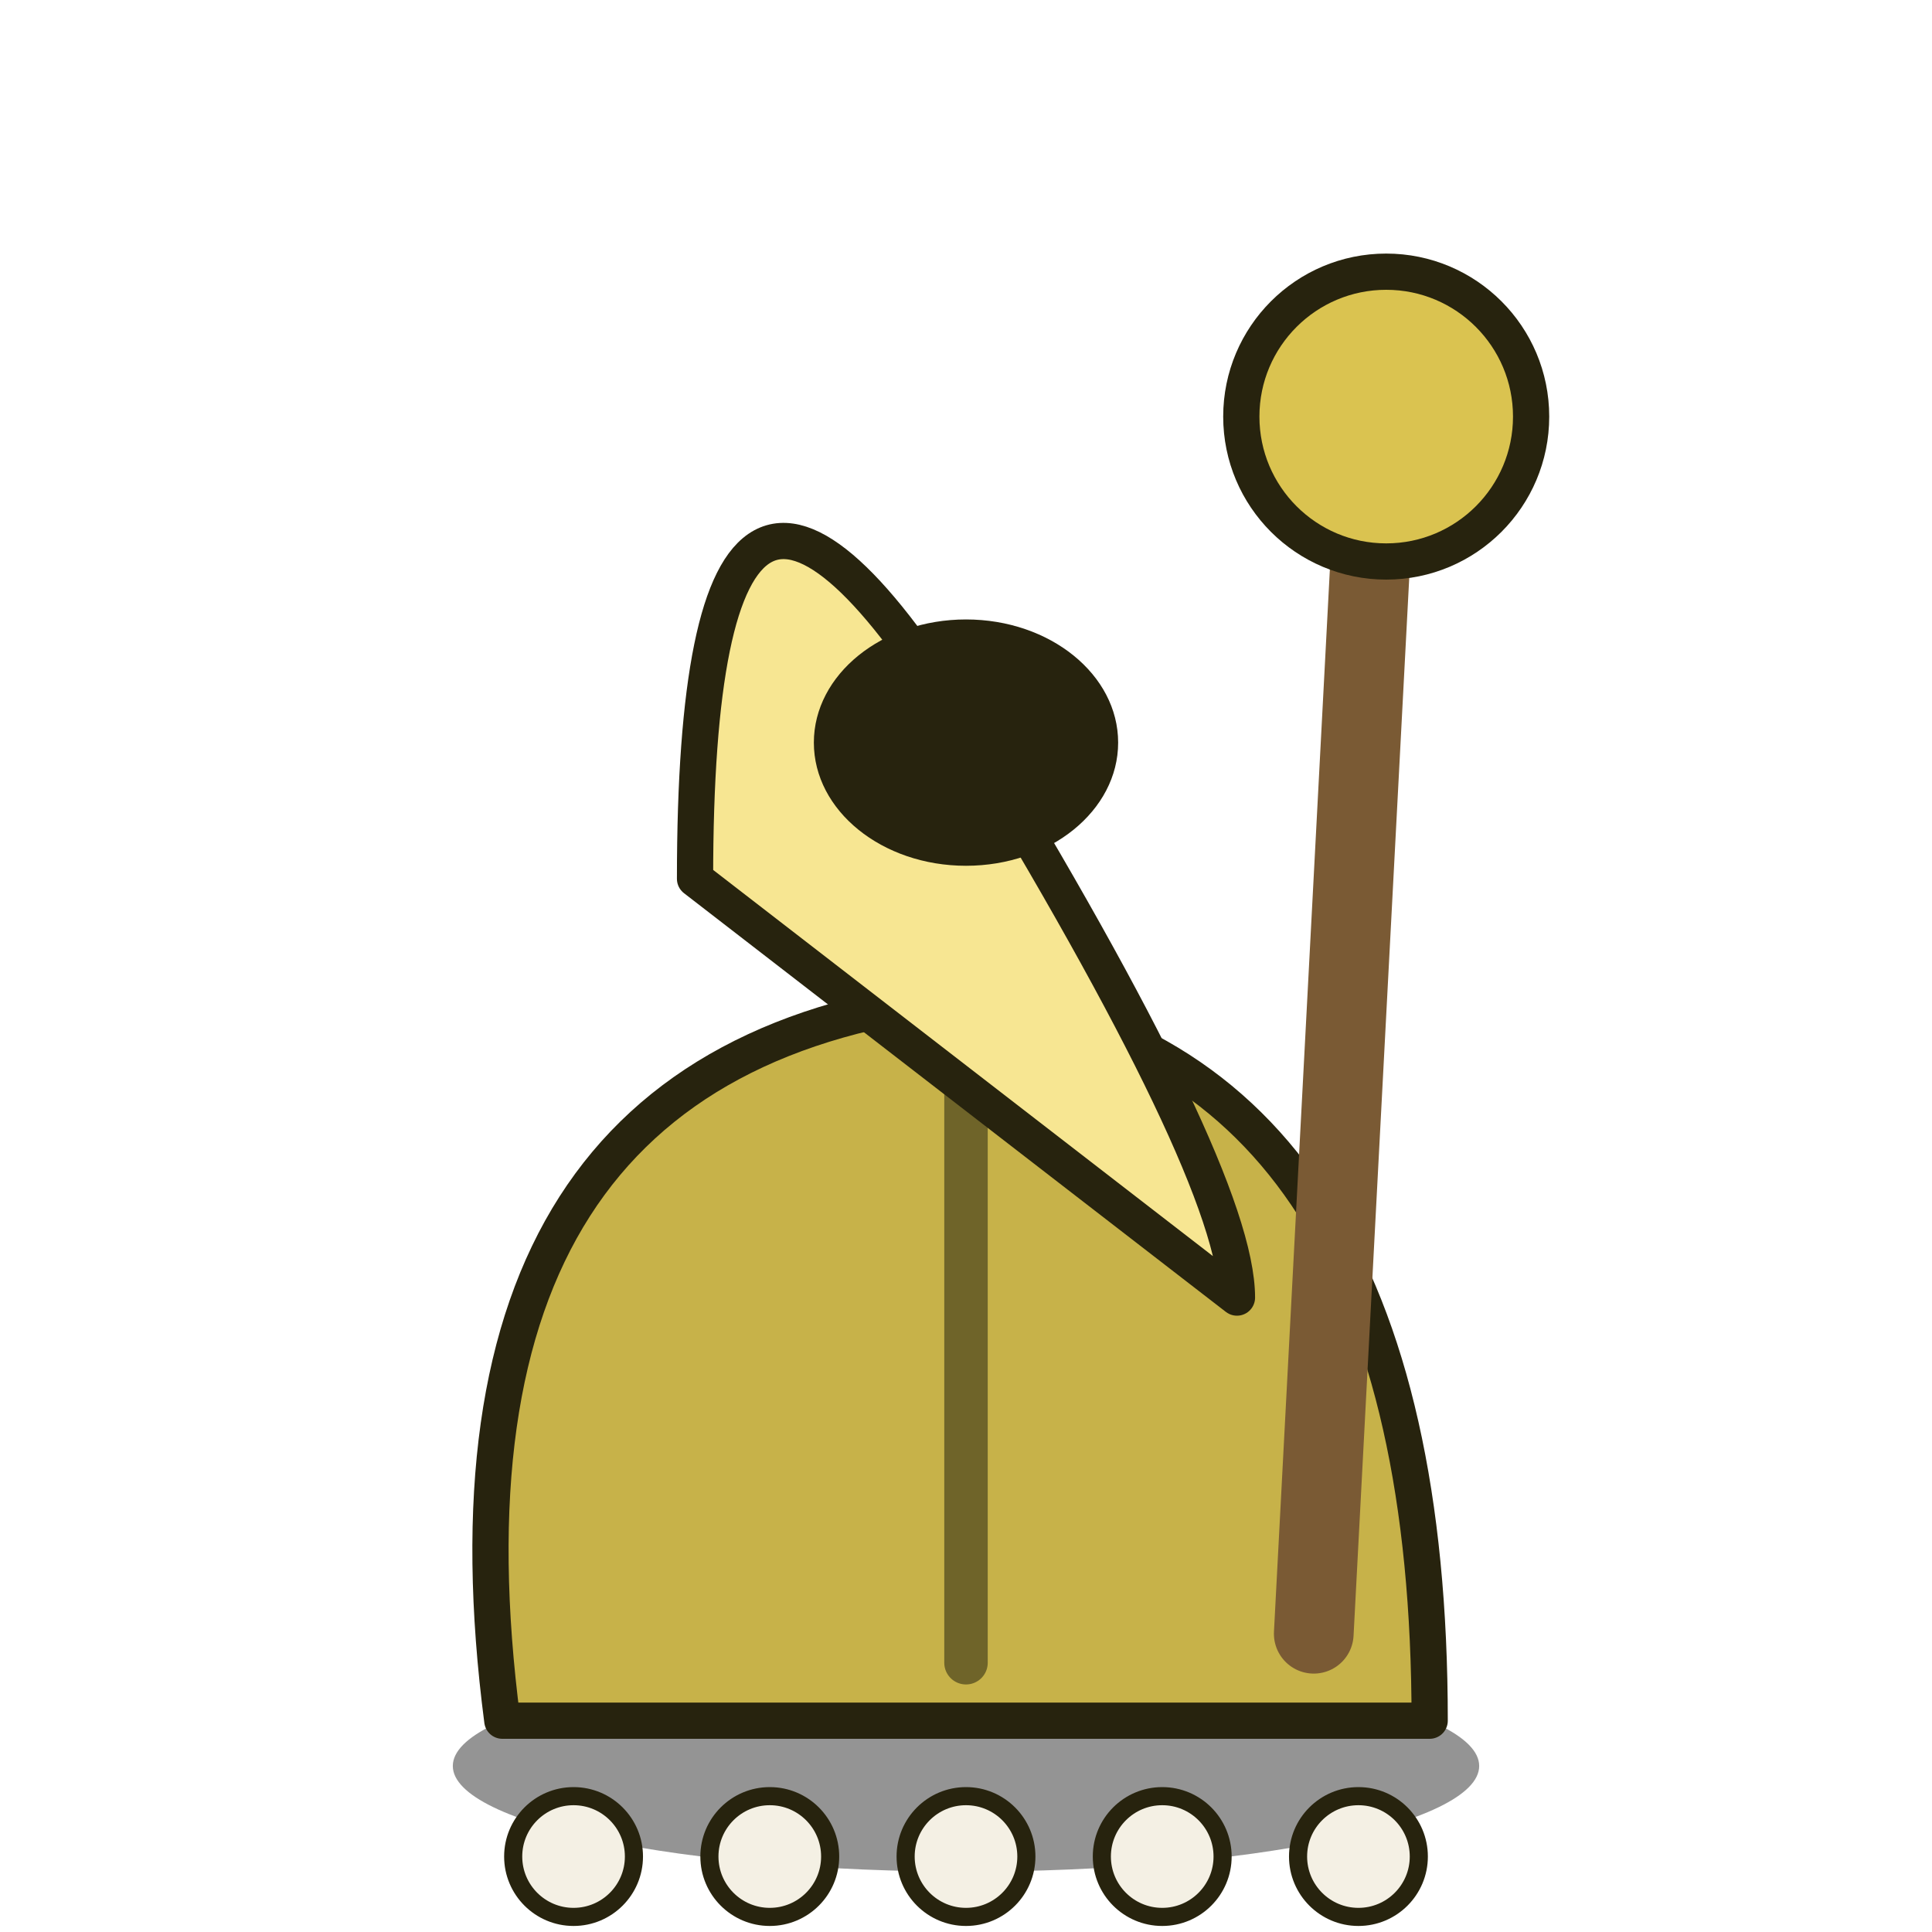
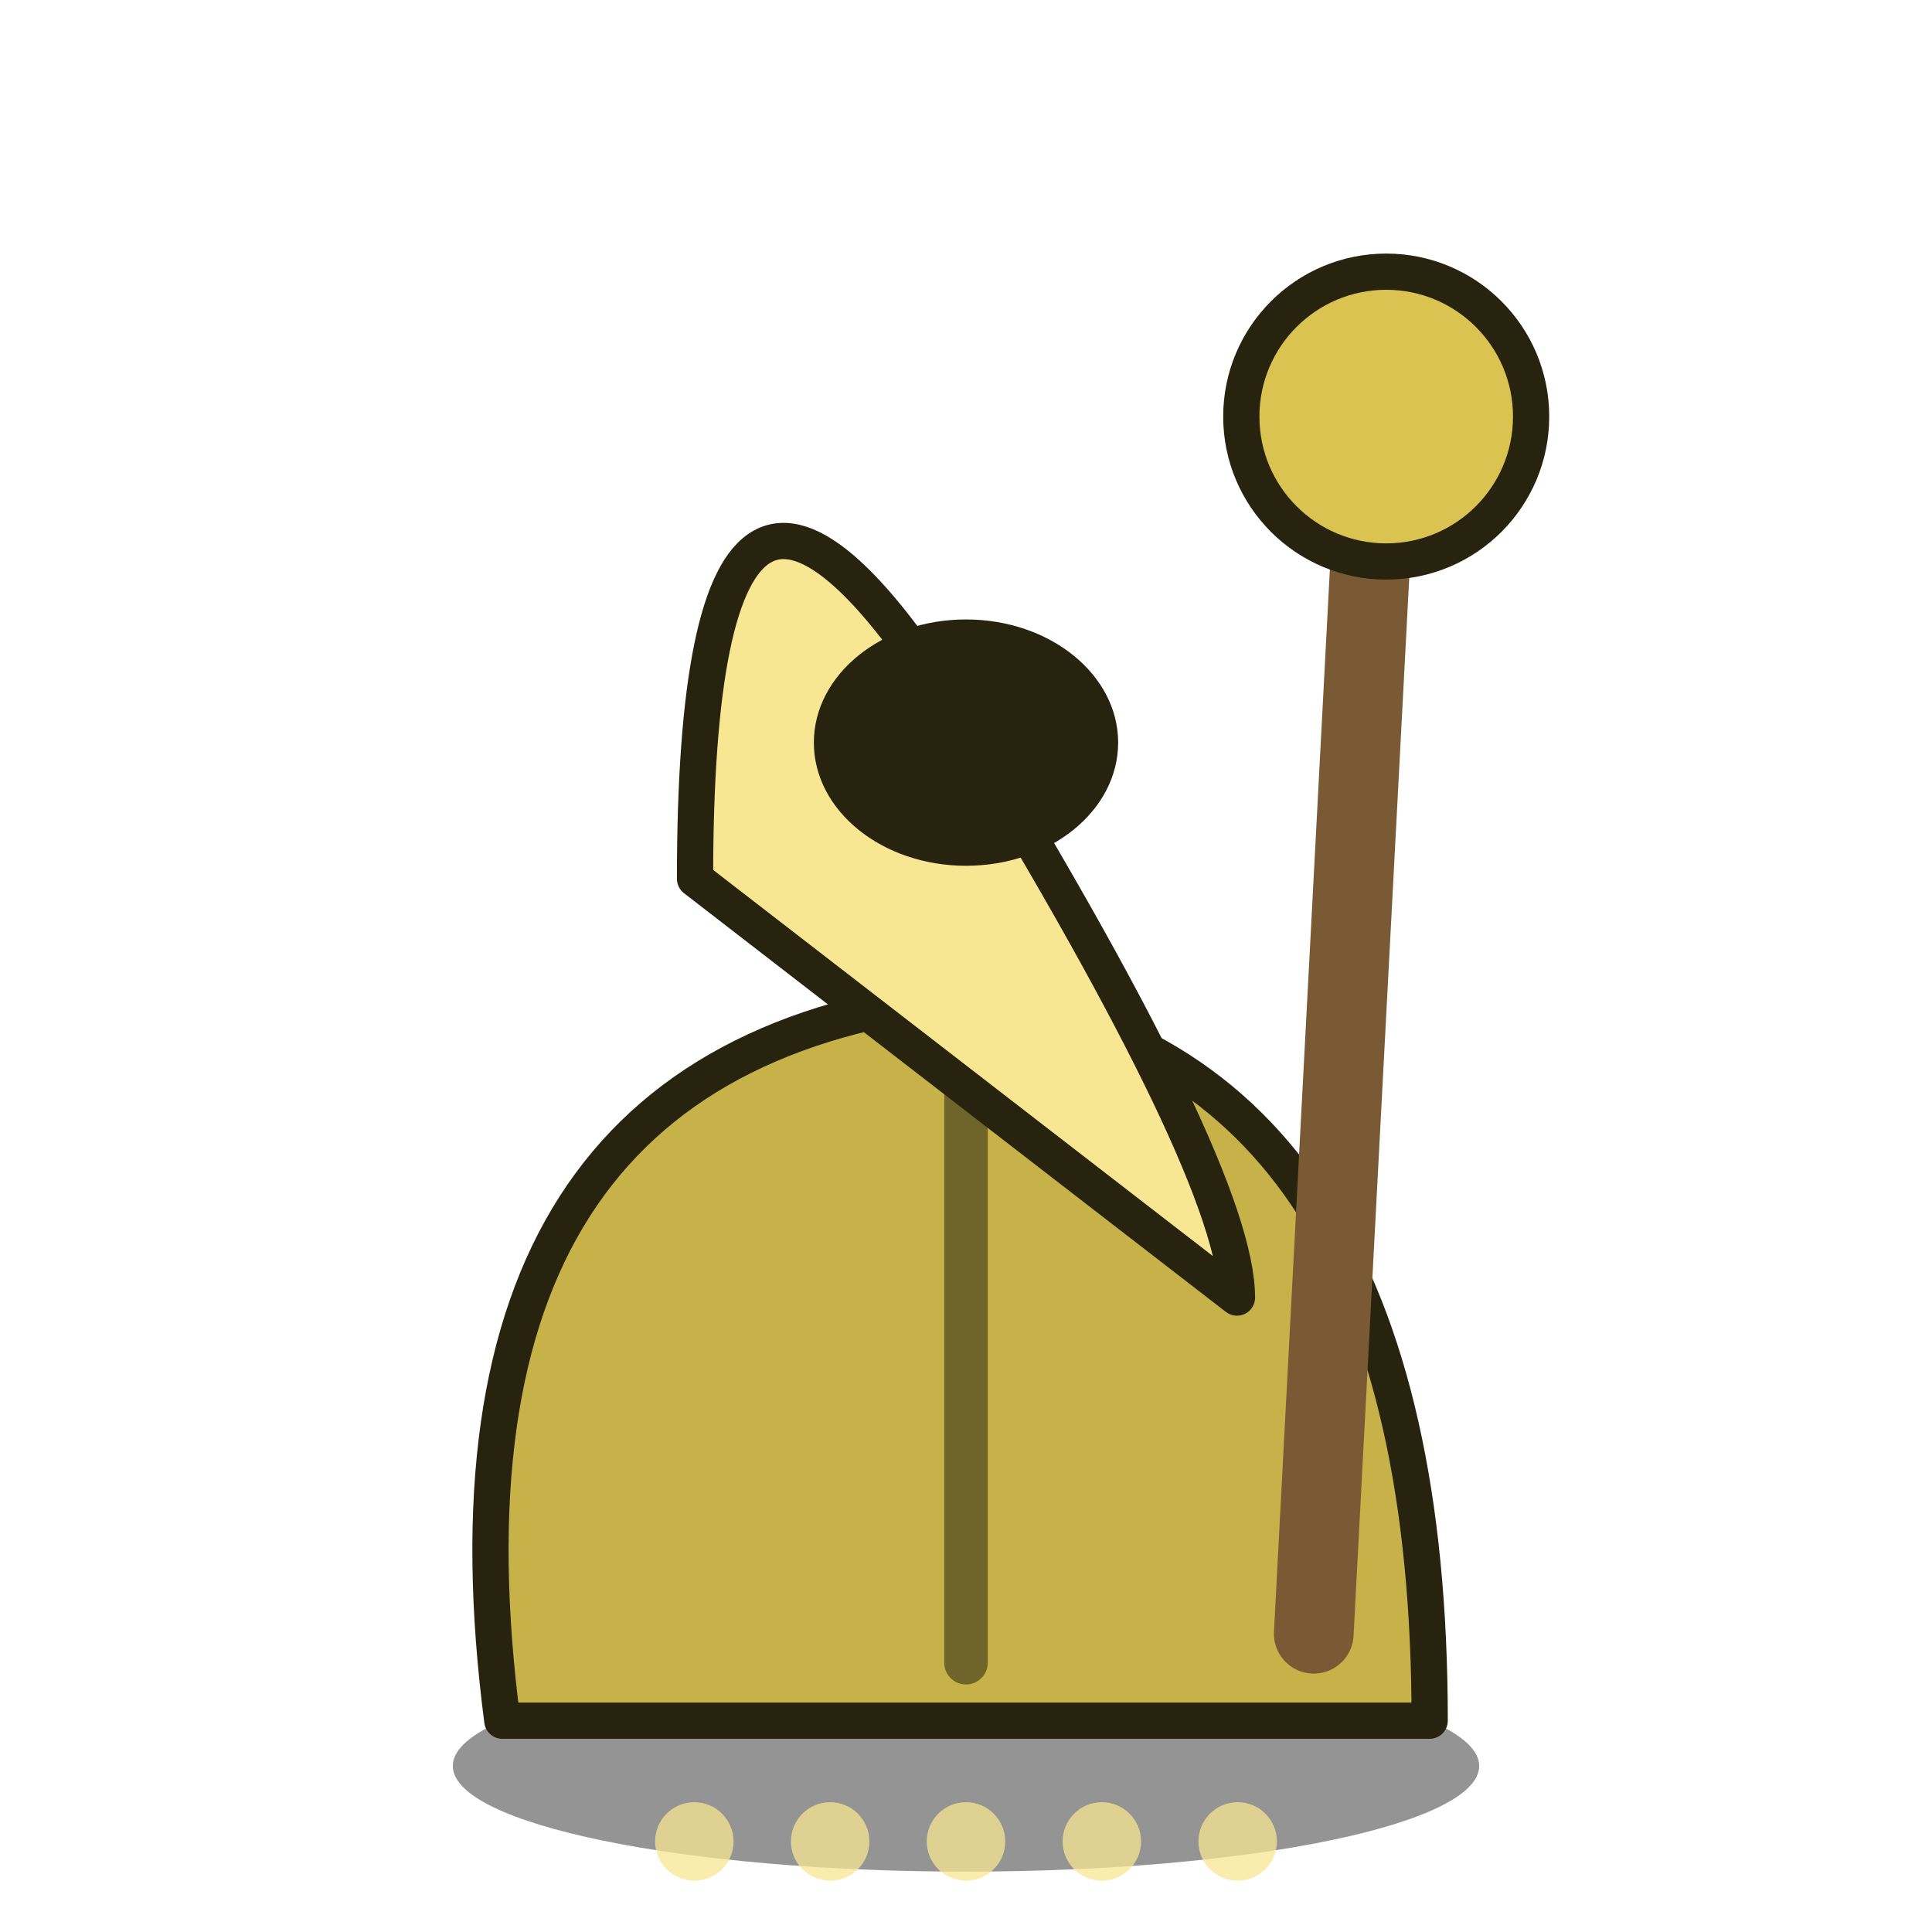
<svg xmlns="http://www.w3.org/2000/svg" viewBox="0 0 128 128" width="128" height="128">
  <ellipse cx="64.0" cy="117.0" rx="34.0" ry="7" fill="#000" opacity="0.42" />
  <g transform="translate(64.0,114.0) scale(0.96) translate(-64.0,-114.0)">
    <path d="M 32.0 114.0 q -6 -46 32.0 -50 q 32.0 4 32.0 50 Z" fill="#c7b249" stroke="#27230e" stroke-width="2.5" stroke-linejoin="round" stroke-linecap="round" />
    <path d="M 64.0 56.0 L 64.0 110.0" fill="none" stroke="#6f6429" stroke-width="3.0" stroke-linecap="round" stroke-linejoin="round" />
    <path d="M 45.3 55.9 q 0 -40.8 18.7 -10.2 q 18.7 30.6 18.7 39.1 Z" fill="#f7e692" stroke="#27230e" stroke-width="2.5" stroke-linejoin="round" stroke-linecap="round" />
    <ellipse cx="64.0" cy="46.5" rx="10.5" ry="8.5" fill="#27230e" stroke="#27230e" stroke-width="0.0" />
    <path d="M 92 32 L 88 108" fill="none" stroke="#7a5a34" stroke-width="5.5" stroke-linecap="round" stroke-linejoin="round" />
    <ellipse cx="93.0" cy="24.0" rx="10.0" ry="10.0" fill="#dac350" stroke="#27230e" stroke-width="2.5" />
  </g>
-   <circle cx="38.0" cy="123.0" r="4.0" fill="#f4f0e4" stroke="#27230e" stroke-width="1.2" />
-   <circle cx="51.0" cy="123.0" r="4.0" fill="#f4f0e4" stroke="#27230e" stroke-width="1.2" />
-   <circle cx="64.0" cy="123.0" r="4.0" fill="#f4f0e4" stroke="#27230e" stroke-width="1.2" />
-   <circle cx="77.0" cy="123.0" r="4.0" fill="#f4f0e4" stroke="#27230e" stroke-width="1.2" />
-   <circle cx="90.0" cy="123.0" r="4.0" fill="#f4f0e4" stroke="#27230e" stroke-width="1.2" />
+   <circle cx="46.0" cy="122.0" r="2.6" fill="#f7e692" opacity="0.75" />
+   <circle cx="55.0" cy="122.0" r="2.6" fill="#f7e692" opacity="0.75" />
+   <circle cx="64.0" cy="122.0" r="2.6" fill="#f7e692" opacity="0.75" />
+   <circle cx="73.0" cy="122.0" r="2.6" fill="#f7e692" opacity="0.75" />
+   <circle cx="82.0" cy="122.0" r="2.6" fill="#f7e692" opacity="0.75" />
</svg>
